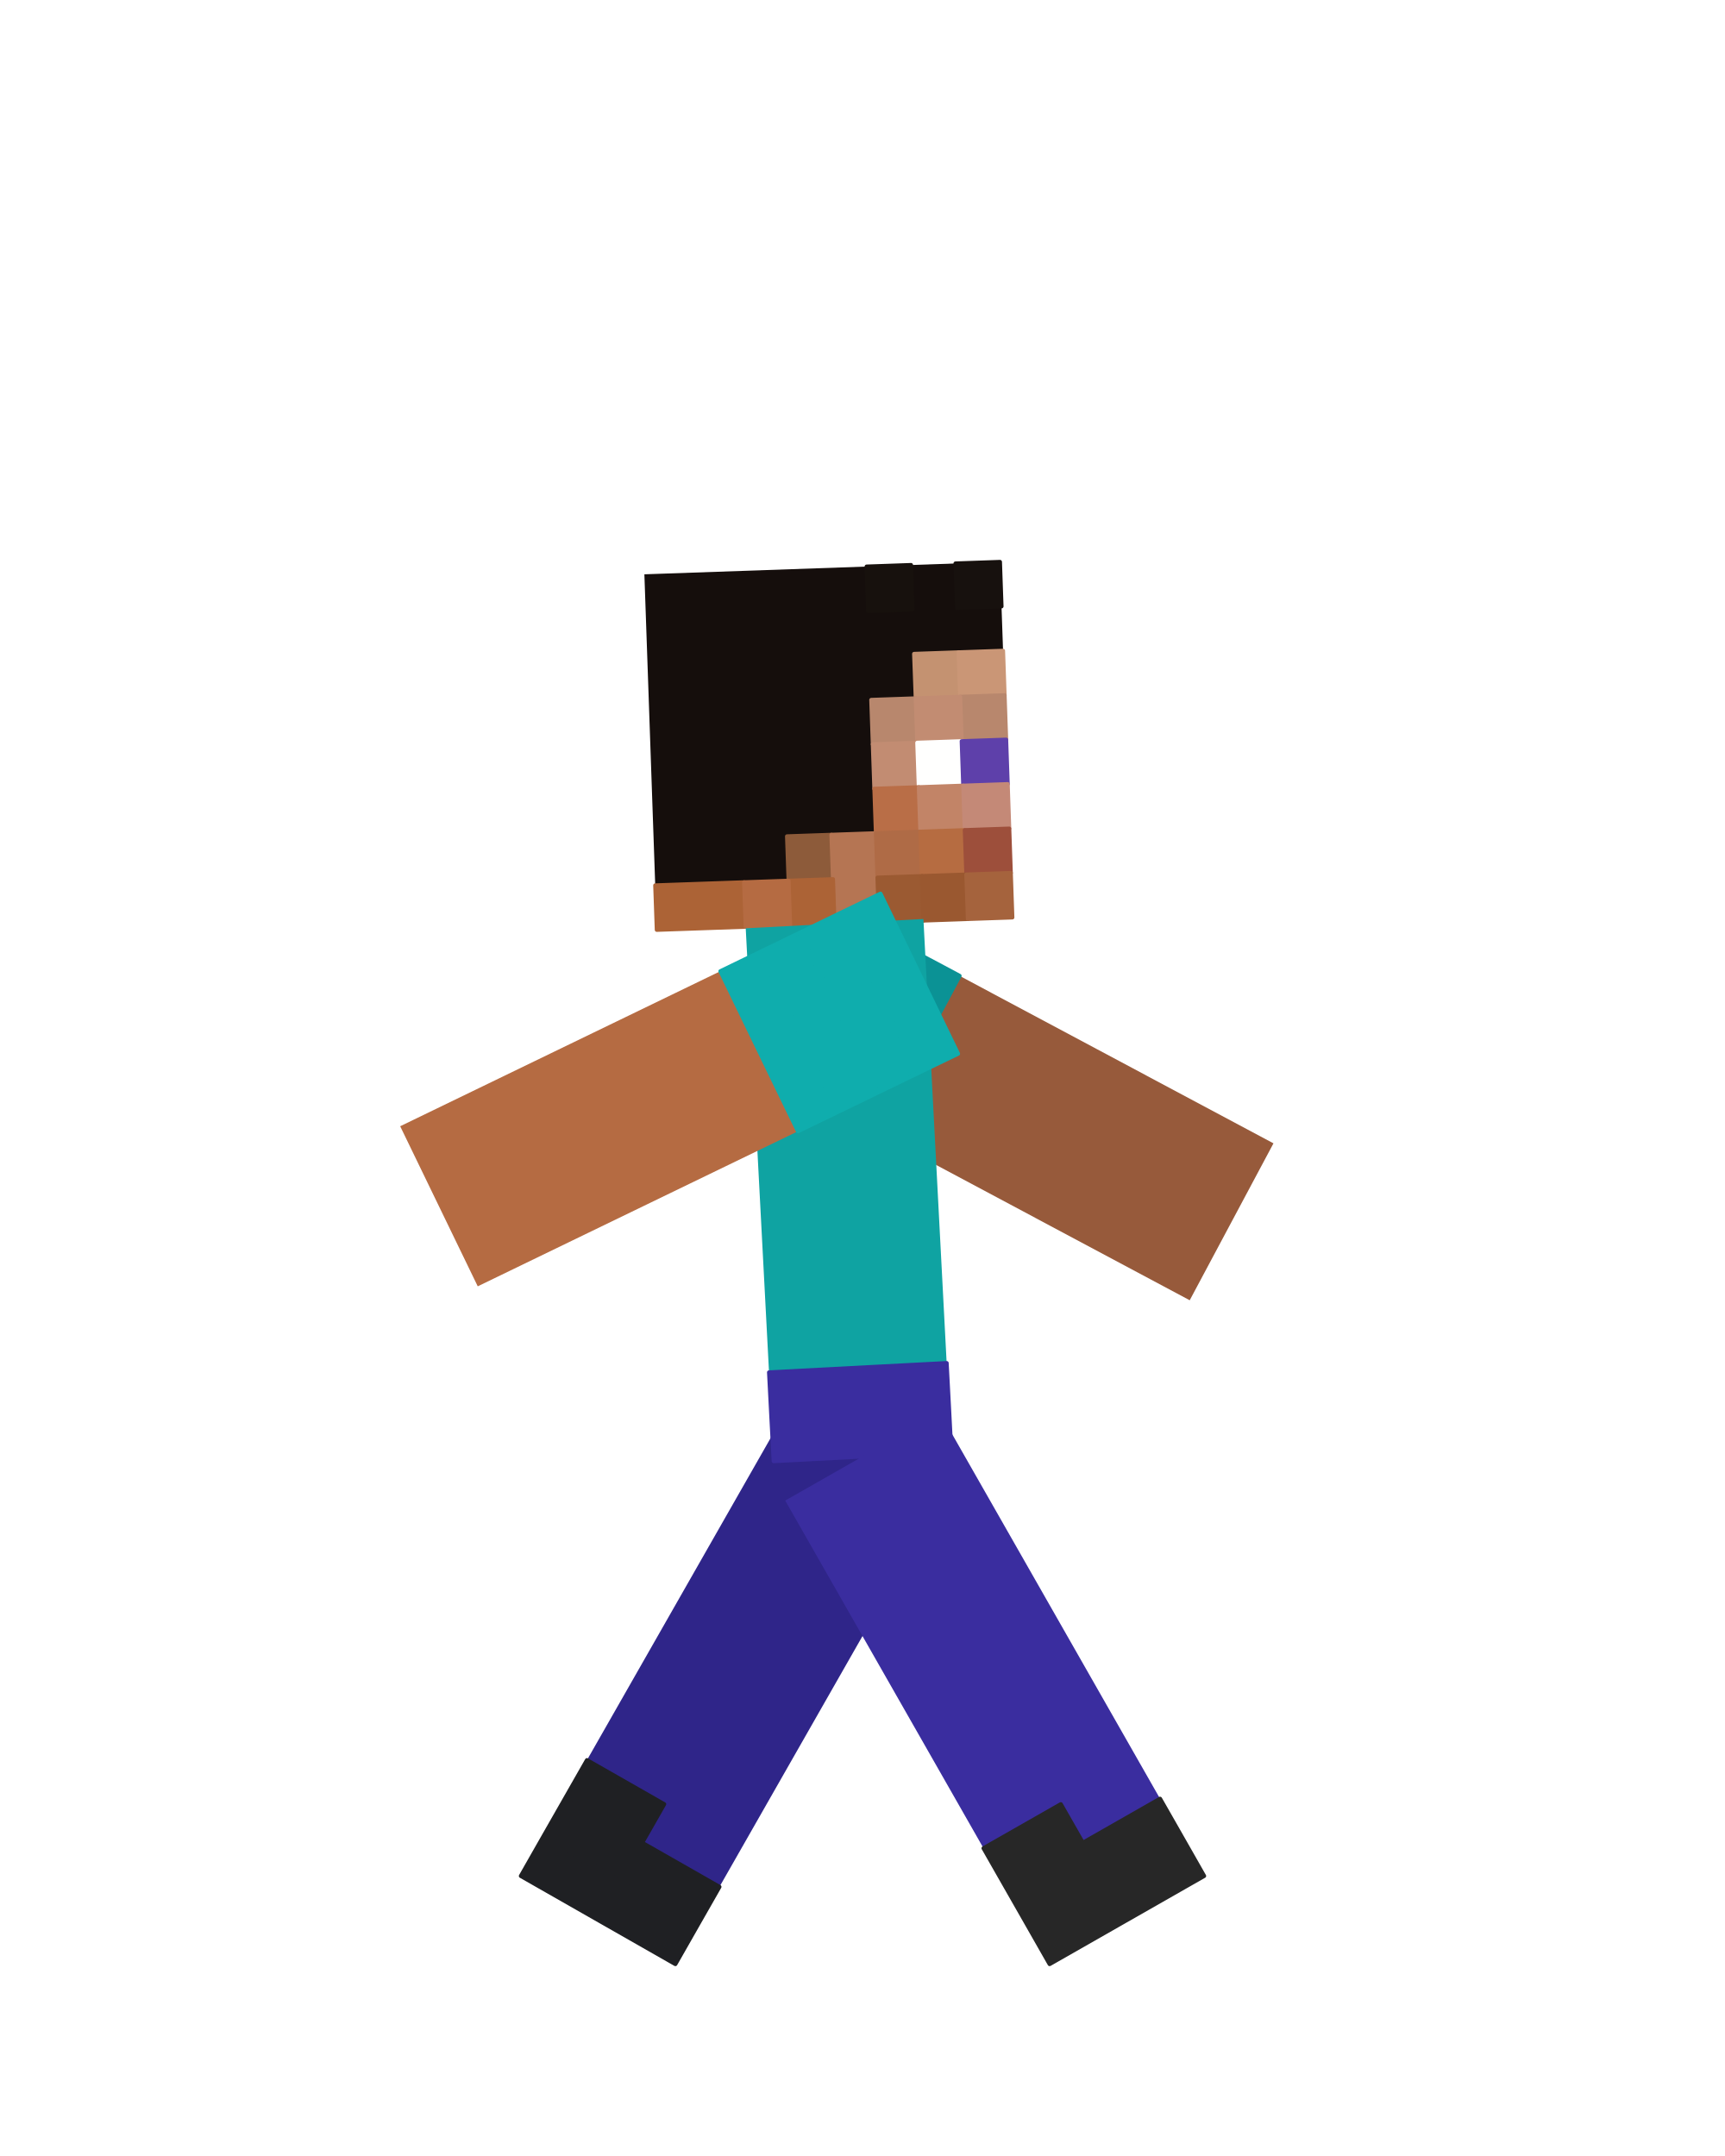
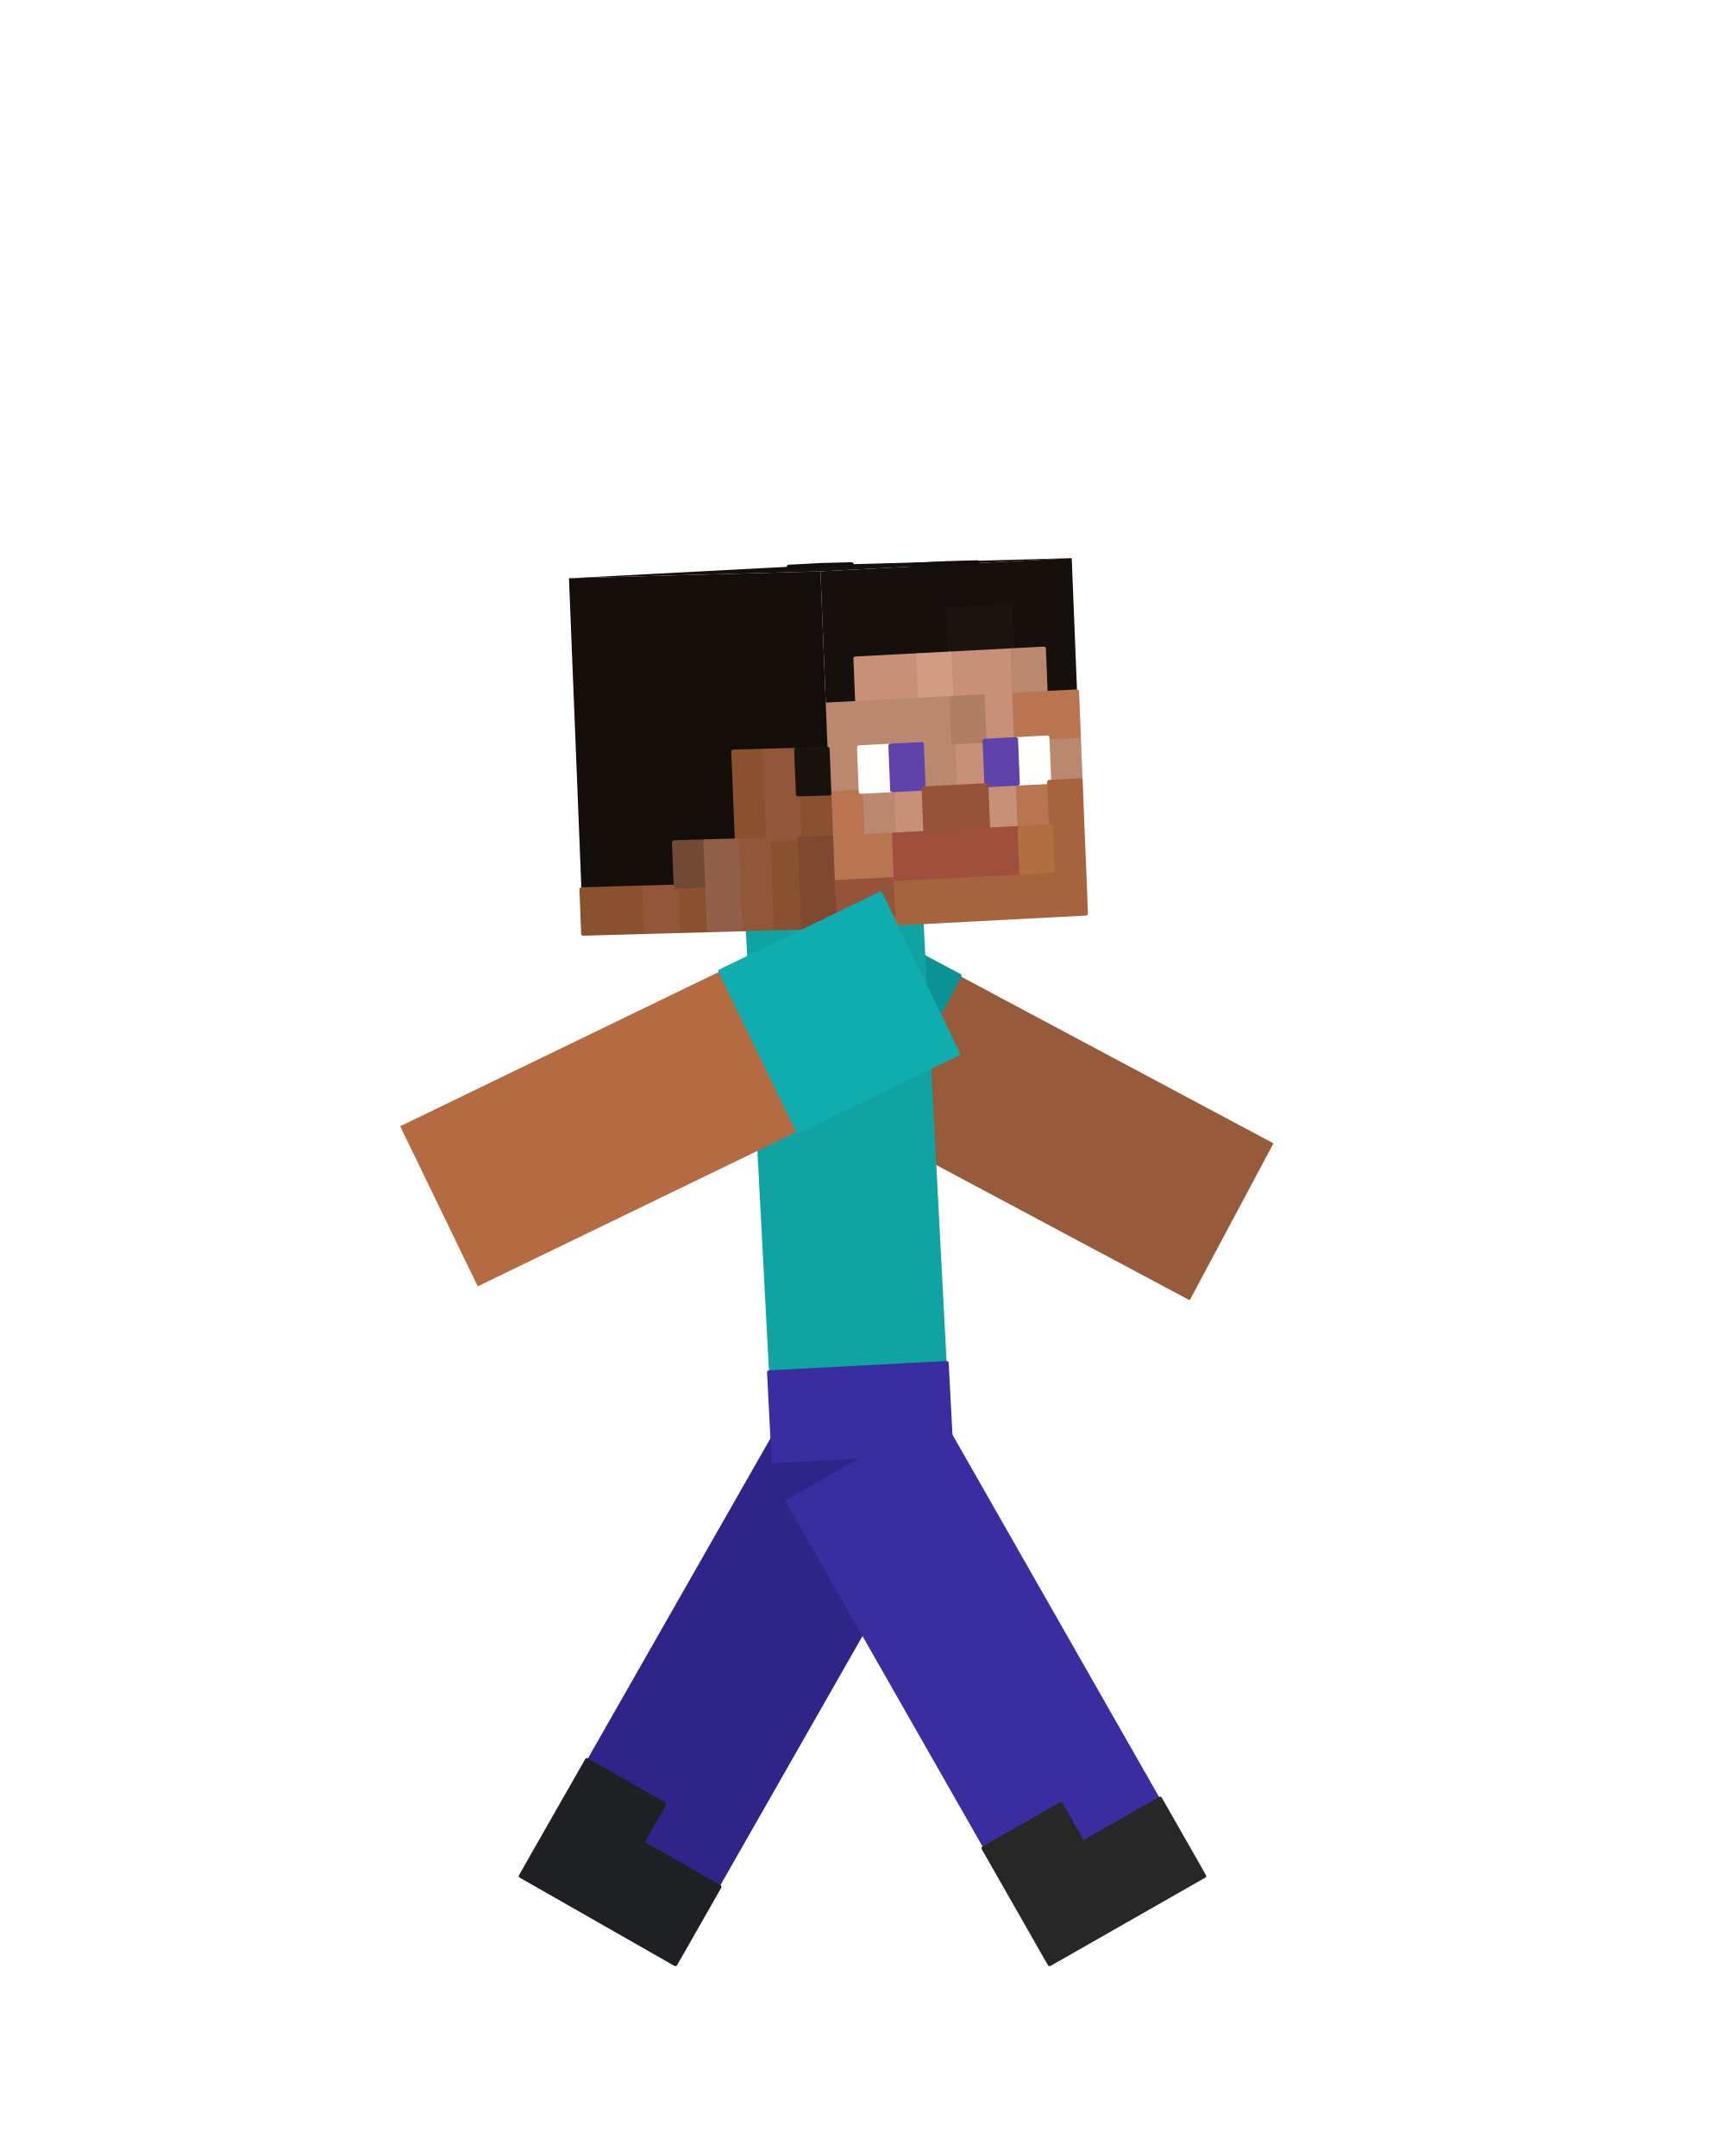
<svg xmlns="http://www.w3.org/2000/svg" viewBox="0 0 256 320" width="256" height="320" role="img" aria-labelledby="run-1-title">
  <g id="steve">
    <g id="arm-left" aria-label="Left arm">
      <g class="face" data-face="nx">
        <path fill="#975a3b" d="M106.69 155.7L119.12 132.41L188.99 169.7L176.56 192.99Z" />
        <path fill="#0b9295" stroke="#0b9295" stroke-width=".6" stroke-linejoin="round" d="M106.69 155.7L119.12 132.41L124.94 135.52L112.51 158.81ZM112.51 158.81L124.94 135.52L130.76 138.63L118.33 161.92ZM118.33 161.92L130.76 138.63L136.58 141.73L124.15 165.02ZM124.15 165.02L136.58 141.73L142.41 144.84L129.98 168.13Z" />
      </g>
    </g>
    <g id="leg-left" aria-label="Left leg">
      <g class="face" data-face="nx">
        <path fill="#2f2589" d="M116.53 209.64L139.47 222.72L100.23 291.52L77.3 278.44Z" />
        <path fill="#1f2023" stroke="#1f2023" stroke-width=".6" stroke-linejoin="round" d="M87.11 261.24L98.57 267.78L95.3 273.51L83.84 266.97ZM83.84 266.97L106.77 280.05L103.5 285.78L80.57 272.7ZM80.57 272.7L103.5 285.78L100.23 291.52L77.3 278.44Z" />
      </g>
    </g>
-     <g id="head" aria-label="Head">
-       <g class="face" data-face="nx">
-         <path fill="#150e0c" d="M95.63 85.24L148.4 83.4L150.24 136.17L97.47 138.01Z" />
-         <path fill="#17110d" stroke="#17110d" stroke-width=".6" stroke-linejoin="round" d="M128.61 84.09L135.2 83.86L135.43 90.46L128.84 90.69Z" />
-         <path fill="#17110e" stroke="#17110e" stroke-width=".6" stroke-linejoin="round" d="M141.8 83.63L148.4 83.4L148.63 90L142.03 90.23Z" />
-         <path fill="#c49271" stroke="#c49271" stroke-width=".6" stroke-linejoin="round" d="M135.66 97.05L142.26 96.82L142.49 103.42L135.9 103.65Z" />
-         <path fill="#ca9676" stroke="#ca9676" stroke-width=".6" stroke-linejoin="round" d="M142.26 96.82L148.86 96.59L149.09 103.19L142.49 103.42Z" />
-         <path fill="#b8876d" stroke="#b8876d" stroke-width=".6" stroke-linejoin="round" d="M129.3 103.88L135.9 103.65L136.13 110.24L129.53 110.47ZM142.49 103.42L149.09 103.19L149.32 109.78L142.72 110.01Z" />
-         <path fill="#c28c72" stroke="#c28c72" stroke-width=".6" stroke-linejoin="round" d="M135.9 103.65L142.49 103.42L142.72 110.01L136.13 110.24ZM129.53 110.47L136.13 110.24L136.36 116.84L129.76 117.07Z" />
-         <path fill="#fffffe" stroke="#fffffe" stroke-width=".6" stroke-linejoin="round" d="M136.13 110.24L142.72 110.01L142.95 116.61L136.36 116.84Z" />
-         <path fill="#5e40aa" stroke="#5e40aa" stroke-width=".6" stroke-linejoin="round" d="M142.72 110.01L149.32 109.78L149.55 116.38L142.95 116.61Z" />
-         <path fill="#b96e47" stroke="#b96e47" stroke-width=".6" stroke-linejoin="round" d="M129.76 117.07L136.36 116.84L136.59 123.44L129.99 123.67Z" />
-         <path fill="#c28467" stroke="#c28467" stroke-width=".6" stroke-linejoin="round" d="M136.36 116.84L142.95 116.61L143.18 123.21L136.59 123.44Z" />
-         <path fill="#c48977" stroke="#c48977" stroke-width=".6" stroke-linejoin="round" d="M142.95 116.61L149.55 116.38L149.78 122.98L143.18 123.21Z" />
-         <path fill="#8d5b3a" stroke="#8d5b3a" stroke-width=".6" stroke-linejoin="round" d="M116.8 124.13L123.39 123.9L123.62 130.49L117.03 130.72Z" />
-         <path fill="#b57553" stroke="#b57553" stroke-width=".6" stroke-linejoin="round" d="M123.39 123.9L129.99 123.67L130.22 130.26L123.62 130.49ZM123.62 130.49L130.22 130.26L130.45 136.86L123.85 137.09Z" />
-         <path fill="#af6b46" stroke="#af6b46" stroke-width=".6" stroke-linejoin="round" d="M129.99 123.67L136.59 123.44L136.82 130.03L130.22 130.26Z" />
-         <path fill="#b66c41" stroke="#b66c41" stroke-width=".6" stroke-linejoin="round" d="M136.59 123.44L143.18 123.21L143.41 129.8L136.82 130.03Z" />
-         <path fill="#9d4f3b" stroke="#9d4f3b" stroke-width=".6" stroke-linejoin="round" d="M143.18 123.21L149.78 122.98L150.01 129.57L143.41 129.8Z" />
-         <path fill="#ac6336" stroke="#ac6336" stroke-width=".6" stroke-linejoin="round" d="M97.24 131.41L110.43 130.95L110.66 137.55L97.47 138.01ZM117.03 130.72L123.62 130.49L123.85 137.09L117.26 137.32Z" />
-         <path fill="#b56b42" stroke="#b56b42" stroke-width=".6" stroke-linejoin="round" d="M110.43 130.95L117.03 130.72L117.26 137.32L110.66 137.55Z" />
-         <path fill="#9b5a32" stroke="#9b5a32" stroke-width=".6" stroke-linejoin="round" d="M130.22 130.26L136.82 130.03L137.05 136.63L130.45 136.86Z" />
-         <path fill="#9a5830" stroke="#9a5830" stroke-width=".6" stroke-linejoin="round" d="M136.82 130.03L143.41 129.8L143.64 136.4L137.05 136.63Z" />
-         <path fill="#a5633d" stroke="#a5633d" stroke-width=".6" stroke-linejoin="round" d="M143.41 129.8L150.01 129.57L150.24 136.17L143.64 136.4Z" />
-       </g>
-     </g>
    <g id="torso" aria-label="Torso">
      <g class="face" data-face="nx">
        <path fill="#0fa3a2" d="M110.67 137.78L137.04 136.4L141.18 215.49L114.82 216.87Z" />
        <path fill="#3a2d9f" stroke="#3a2d9f" stroke-width=".6" stroke-linejoin="round" d="M114.13 203.69L140.49 202.31L140.84 208.9L114.47 210.28ZM114.47 210.28L140.84 208.9L141.18 215.49L114.82 216.87Z" />
+       </g>
+     </g>
+     <g id="head" aria-label="Head">
+       <g class="face" data-face="top">
+         <path fill="#160f0d" d="M84.44 85.83L121.72 83.87L159.05 82.84L121.76 84.8Z" />
+         <path fill="#120d0a" stroke="#120d0a" stroke-width=".6" stroke-linejoin="round" d="M117.06 84.12L121.72 83.87L126.39 83.75L121.73 83.99ZM135.73 83.83L140.4 83.59L145.06 83.46L140.4 83.7Z" />
+       </g>
+       <g class="face" data-face="front">
+         <path fill="#16100d" d="M121.76 84.8L159.05 82.84L161.16 135.59L123.88 137.55Z" />
+         <path fill="#1a130f" stroke="#1a130f" stroke-width=".6" stroke-linejoin="round" d="M140.67 90.41L149.99 89.92L150.26 96.52L140.93 97.01Z" />
+         <path fill="#c89177" stroke="#c89177" stroke-width=".6" stroke-linejoin="round" d="M126.95 97.74L136.27 97.25L136.54 103.84L127.22 104.33ZM140.93 97.01L150.26 96.52L150.52 103.11L141.2 103.6ZM145.86 103.36L150.52 103.11L150.78 109.71L146.12 109.95ZM141.46 110.19L146.12 109.95L146.39 116.54L141.73 116.79ZM132.41 117.28L137.07 117.03L137.33 123.63L132.67 123.87ZM146.39 116.54L151.05 116.3L151.31 122.89L146.65 123.14Z" />
+         <path fill="#d29c83" stroke="#d29c83" stroke-width=".6" stroke-linejoin="round" d="M136.27 97.25L140.93 97.01L141.2 103.6L136.54 103.84Z" />
+         <path fill="#b9886e" stroke="#b9886e" stroke-width=".6" stroke-linejoin="round" d="M150.26 96.52L154.92 96.27L155.18 102.87L150.52 103.11ZM122.56 104.58L141.2 103.6L141.46 110.19L122.82 111.17ZM122.82 111.17L127.48 110.93L127.74 117.52L123.08 117.77ZM136.8 110.44L141.46 110.19L141.73 116.79L137.07 117.03ZM155.44 109.46L160.1 109.22L160.37 115.81L155.71 116.06ZM127.74 117.52L132.41 117.28L132.67 123.87L128.01 124.12Z" />
+         <path fill="#af7e64" stroke="#af7e64" stroke-width=".6" stroke-linejoin="round" d="M141.2 103.6L145.86 103.36L146.12 109.95L141.46 110.19Z" />
+         <path fill="#b8754f" stroke="#b8754f" stroke-width=".6" stroke-linejoin="round" d="M150.52 103.11L159.84 102.62L160.1 109.22L150.78 109.71ZM123.08 117.77L127.74 117.52L128.01 124.12L123.35 124.36ZM151.05 116.3L155.71 116.06L155.97 122.65L151.31 122.89ZM123.35 124.36L132.67 123.87L132.93 130.47L123.61 130.95Z" />
+         <path fill="#fffffe" stroke="#fffffe" stroke-width=".6" stroke-linejoin="round" d="M127.48 110.93L132.14 110.68L132.41 117.28L127.74 117.52ZM150.78 109.71L155.44 109.46L155.71 116.06L151.05 116.3Z" />
+         <path fill="#5f42aa" stroke="#5f42aa" stroke-width=".6" stroke-linejoin="round" d="M132.14 110.68L136.8 110.44L137.07 117.03L132.41 117.28ZM146.12 109.95L150.78 109.71L151.05 116.3L146.39 116.54Z" />
+         <path fill="#95533a" stroke="#95533a" stroke-width=".6" stroke-linejoin="round" d="M137.07 117.03L146.39 116.54L146.65 123.14L137.33 123.63ZM123.61 130.95L132.93 130.47L133.2 137.06L123.88 137.55Z" />
+         <path fill="#a5643e" stroke="#a5643e" stroke-width=".6" stroke-linejoin="round" d="M155.71 116.06L160.37 115.81L160.63 122.41L155.97 122.65ZM155.97 122.65L160.63 122.41L160.9 129L156.24 129.24ZM132.93 130.47L160.9 129L161.16 135.59L133.2 137.06Z" />
+         <path fill="#9e503c" stroke="#9e503c" stroke-width=".6" stroke-linejoin="round" d="M132.67 123.87L151.31 122.89L151.58 129.49L132.93 130.47Z" />
+         <path fill="#b16e41" stroke="#b16e41" stroke-width=".6" stroke-linejoin="round" d="M151.31 122.89L155.97 122.65L156.24 129.24L151.58 129.49Z" />
+       </g>
+       <g class="face" data-face="nx">
+         <path fill="#140e0b" d="M84.44 85.83L121.76 84.8L123.88 137.55L86.55 138.58Z" />
+         <path fill="#8a5130" stroke="#8a5130" stroke-width=".6" stroke-linejoin="round" d="M108.82 111.56L113.49 111.43L113.75 118.02L109.09 118.15ZM109.09 118.15L113.75 118.02L114.02 124.62L109.35 124.75ZM118.42 117.9L123.08 117.77L123.35 124.36L118.68 124.49ZM114.02 124.62L118.68 124.49L118.95 131.08L114.28 131.21ZM86.29 131.99L95.62 131.73L95.88 138.32L86.55 138.58ZM100.28 131.6L104.95 131.47L105.21 138.07L100.55 138.19ZM114.28 131.21L118.95 131.08L119.21 137.68L114.54 137.81Z" />
+         <path fill="#92573a" stroke="#92573a" stroke-width=".6" stroke-linejoin="round" d="M113.49 111.43L118.15 111.3L118.42 117.9L113.75 118.02ZM113.75 118.02L118.42 117.9L118.68 124.49L114.02 124.62ZM109.35 124.75L114.02 124.62L114.28 131.21L109.61 131.34ZM95.62 131.73L100.28 131.6L100.55 138.19L95.88 138.32ZM109.61 131.34L114.28 131.21L114.54 137.81L109.88 137.94Z" />
+         <path fill="#19120e" stroke="#19120e" stroke-width=".6" stroke-linejoin="round" d="M118.15 111.3L122.82 111.17L123.08 117.77L118.42 117.9Z" />
+         <path fill="#714a34" stroke="#714a34" stroke-width=".6" stroke-linejoin="round" d="M100.02 125.01L104.68 124.88L104.95 131.47L100.28 131.6Z" />
+         <path fill="#926048" stroke="#926048" stroke-width=".6" stroke-linejoin="round" d="M104.68 124.88L109.35 124.75L109.61 131.34L104.95 131.47ZM104.95 131.47L109.61 131.34L109.88 137.94L105.21 138.07Z" />
+         <path fill="#80492f" stroke="#80492f" stroke-width=".6" stroke-linejoin="round" d="M118.68 124.49L123.35 124.36L123.61 130.95L118.95 131.08ZM118.95 131.08L123.61 130.95L123.88 137.55L119.21 137.68Z" />
      </g>
    </g>
    <g id="leg-right" aria-label="Right leg">
      <g class="face" data-face="nx">
        <path fill="#3a2d9f" d="M116.53 222.72L139.47 209.64L178.7 278.44L155.77 291.52Z" />
        <path fill="#272727" stroke="#272727" stroke-width=".6" stroke-linejoin="round" d="M145.96 274.32L157.43 267.78L160.7 273.51L149.23 280.05ZM149.23 280.05L172.16 266.97L175.43 272.7L152.5 285.78ZM152.5 285.78L175.43 272.7L178.7 278.44L155.77 291.52Z" />
      </g>
    </g>
    <g id="arm-right" aria-label="Right arm">
      <g class="face" data-face="nx">
        <path fill="#b56b42" d="M130.67 132.64L142.18 156.4L70.9 190.92L59.39 167.16Z" />
        <path fill="#0fadad" stroke="#0fadad" stroke-width=".6" stroke-linejoin="round" d="M130.67 132.64L142.18 156.4L136.24 159.27L124.73 135.51ZM124.73 135.51L136.24 159.27L130.3 162.15L118.79 138.39ZM118.79 138.39L130.3 162.15L124.36 165.03L112.85 141.27ZM112.85 141.27L124.36 165.03L118.42 167.9L106.91 144.15Z" />
      </g>
    </g>
  </g>
</svg>
